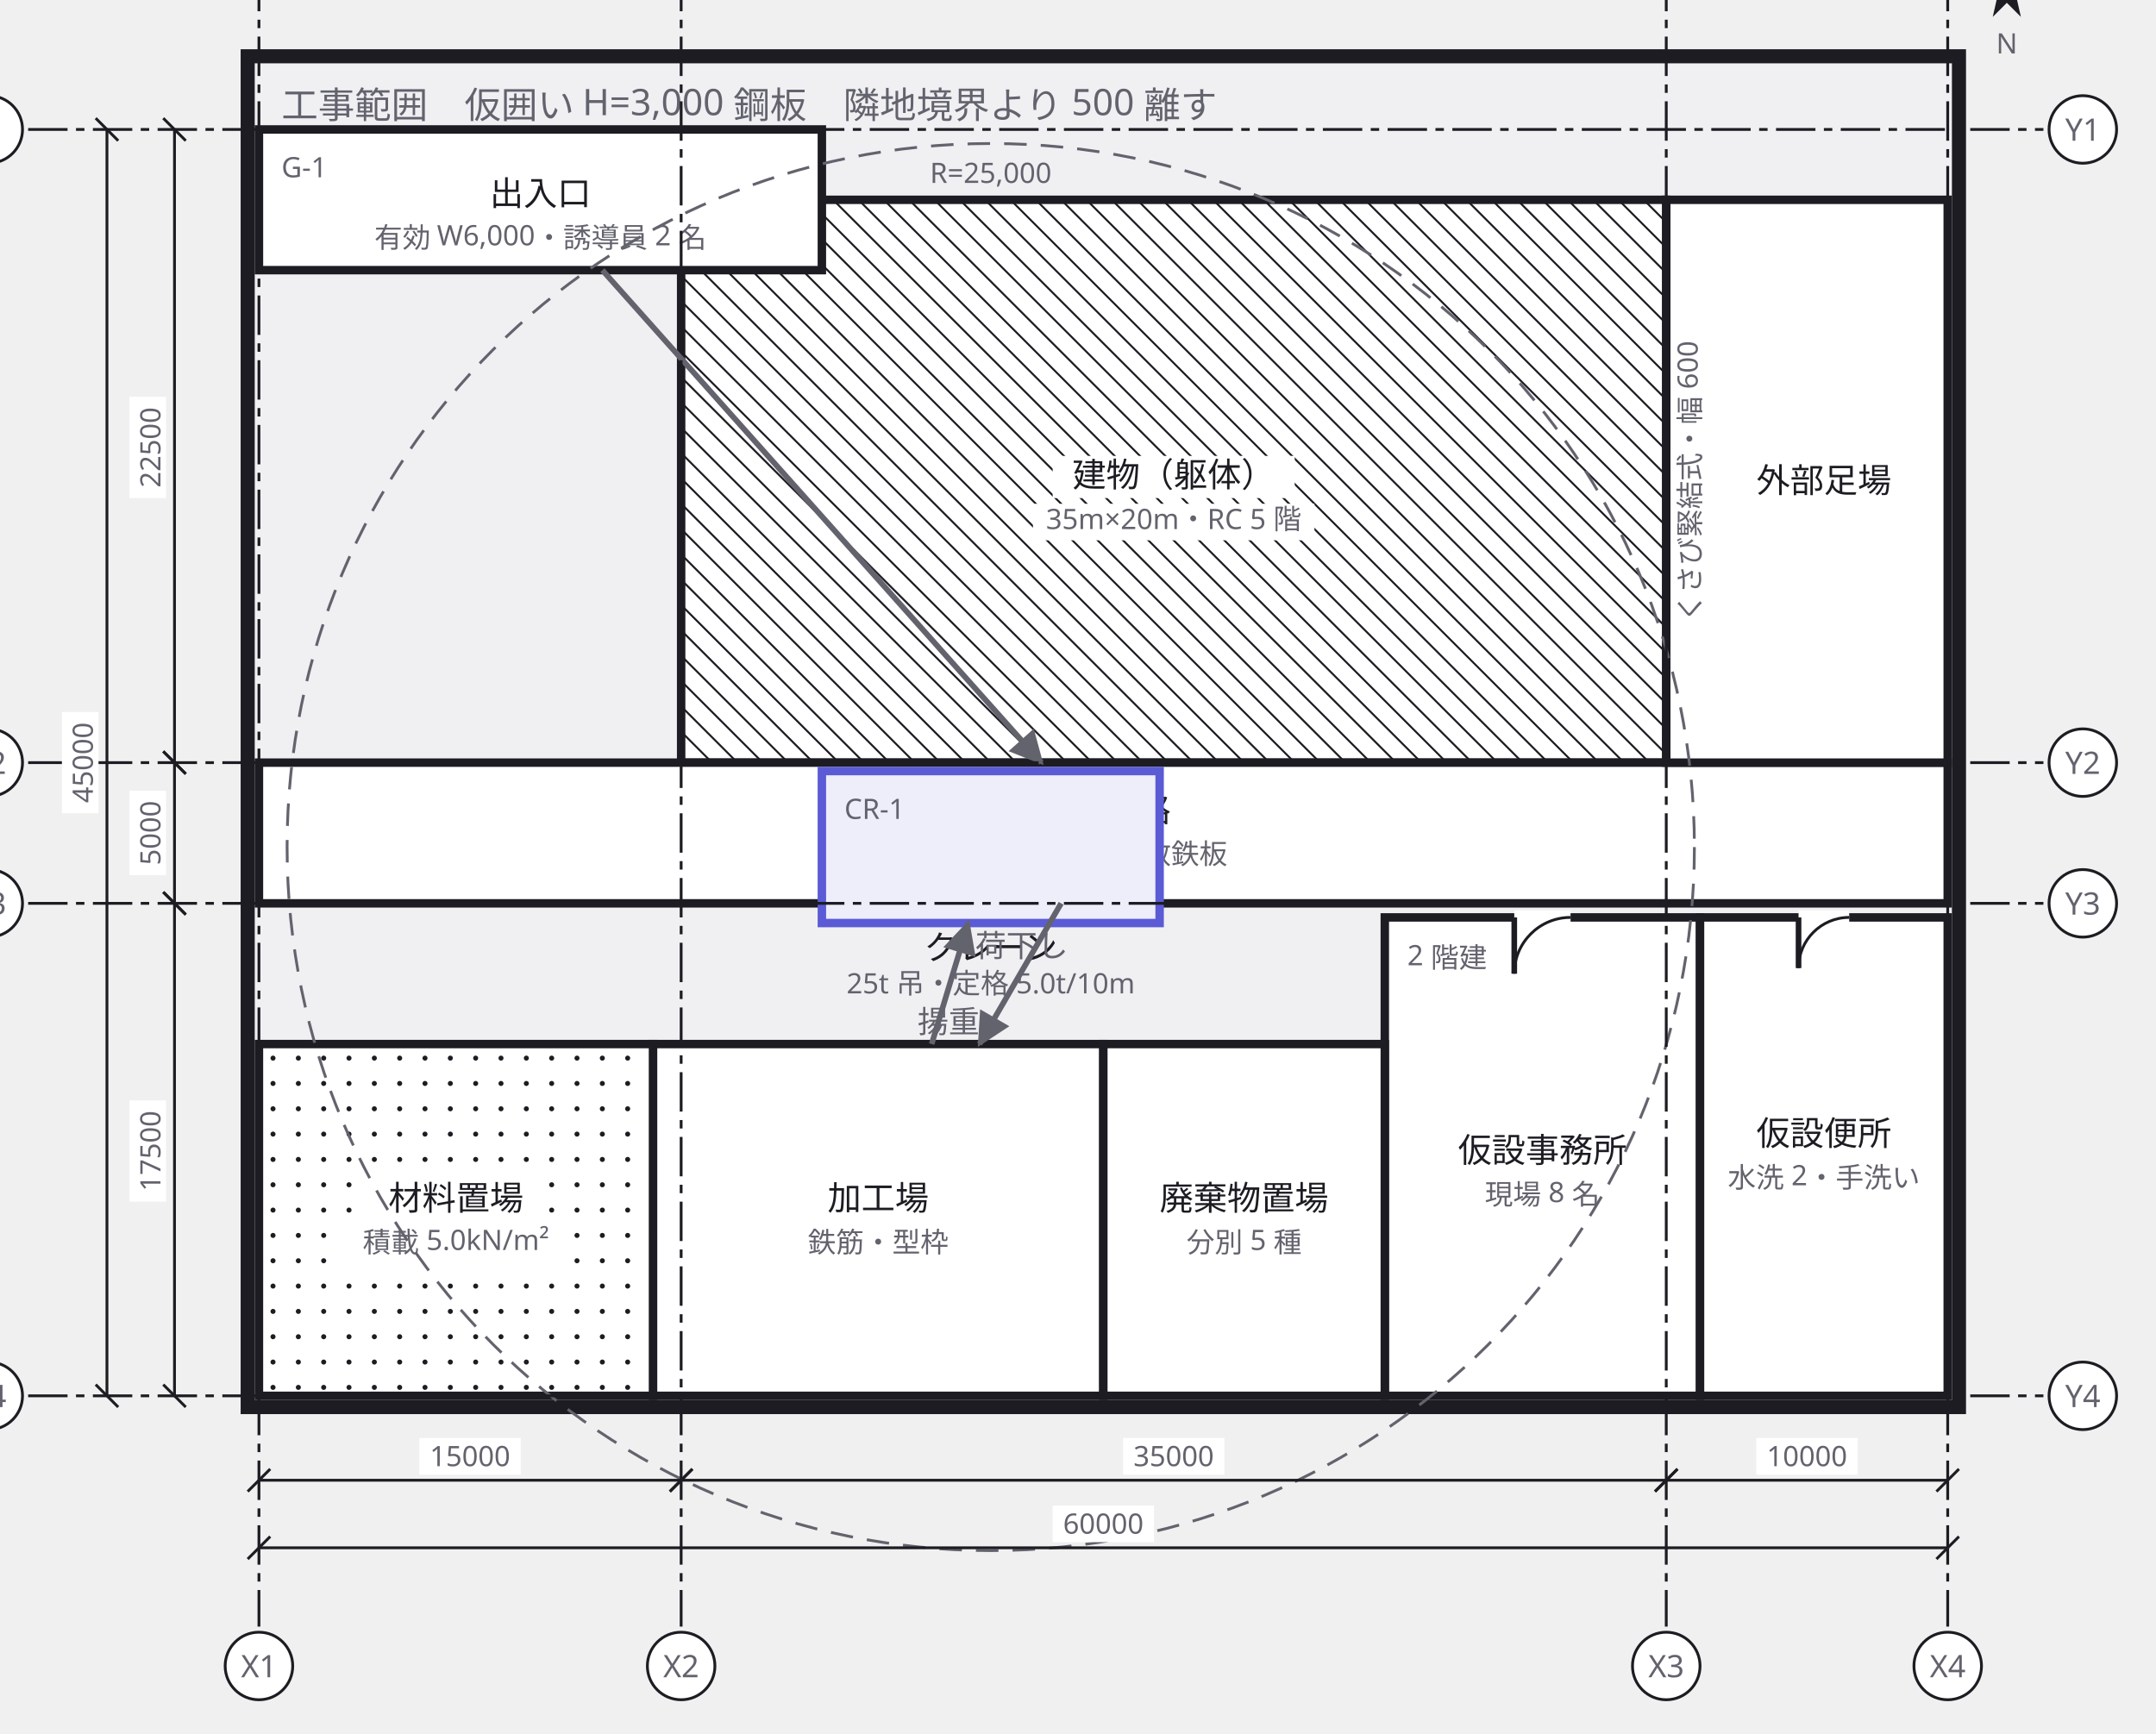
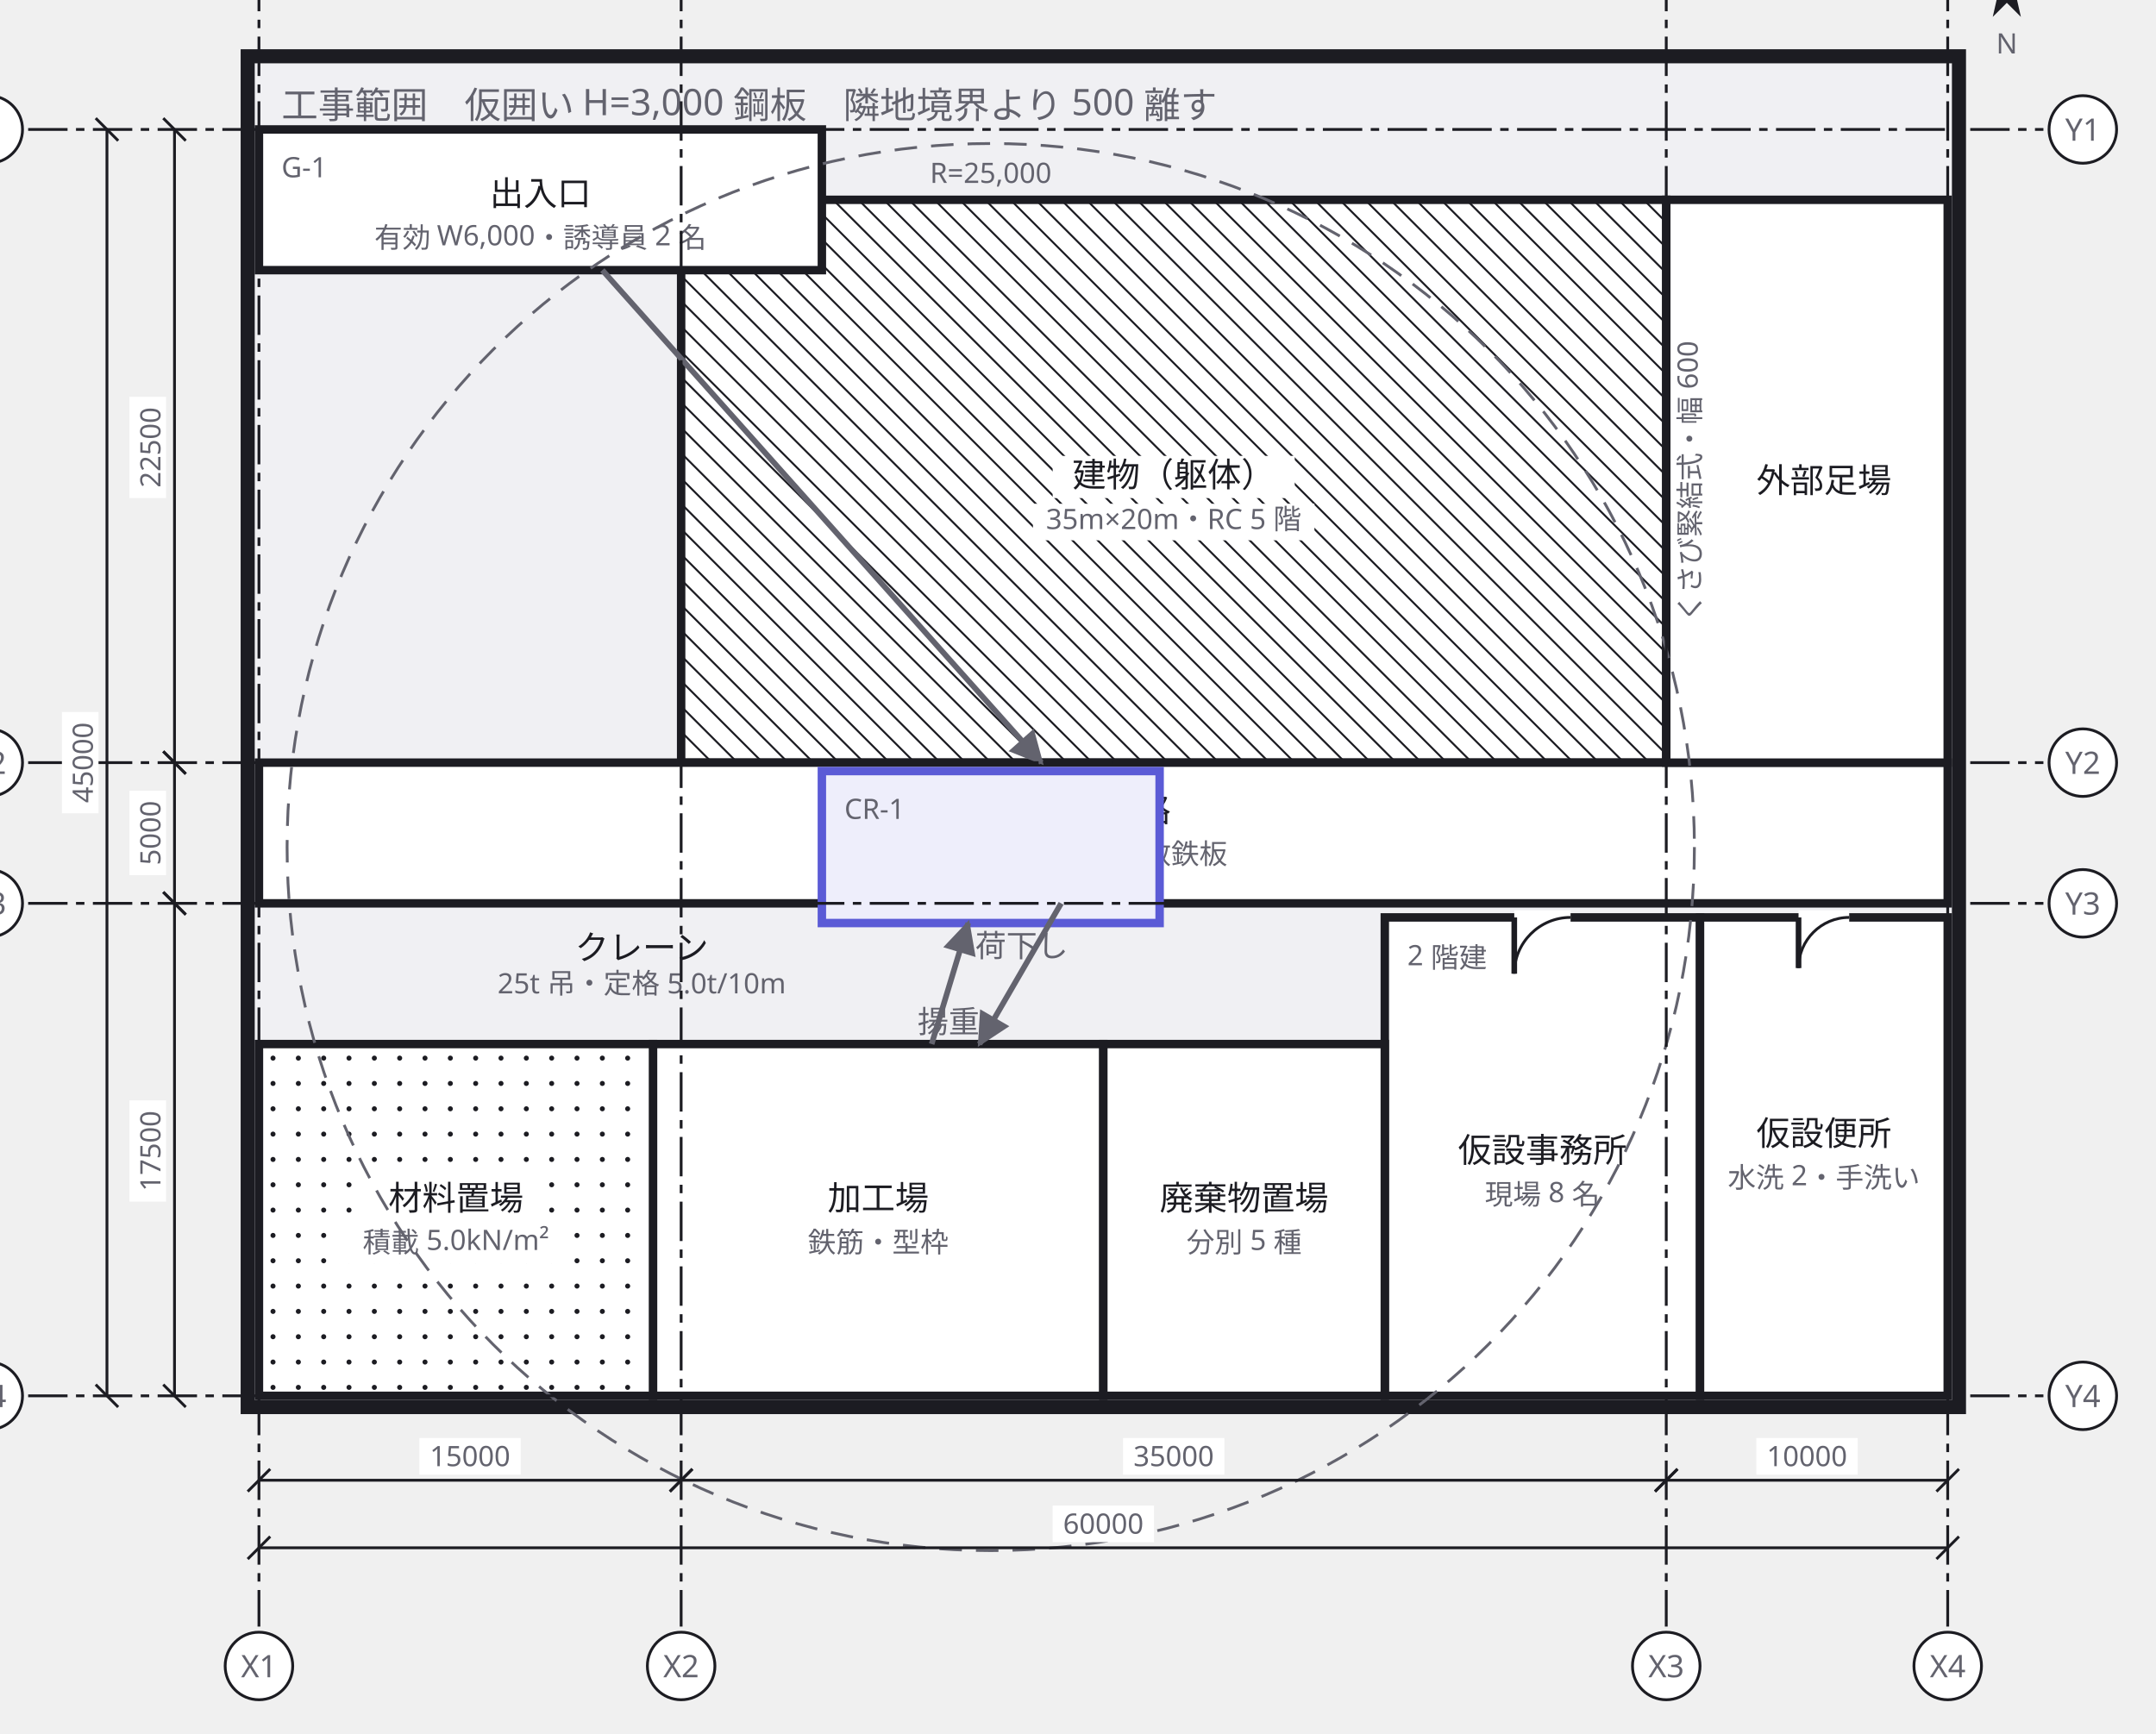
<svg xmlns="http://www.w3.org/2000/svg" width="766" height="616" viewBox="0 0 766 616">
  <defs>
    <marker id="arrow" viewBox="0 0 10 10" refX="9" refY="5" markerWidth="6" markerHeight="6" orient="auto">
      <path d="M 0 0 L 10 5 L 0 10 z" fill="#63636e" />
    </marker>
  </defs>
  <g data-group="site">
    <rect x="88" y="20" width="608" height="480" fill="#f0f0f3" stroke="#1c1c22" stroke-width="5" />
    <text x="100" y="42" font-family="sans-serif" font-size="13" fill="#63636e">工事範囲　仮囲い H=3,000 鋼板　隣地境界より 500 離す</text>
  </g>
  <g data-node="tatemono" data-pinned="false" data-shape="rect">
    <rect x="242" y="71" width="350" height="200" fill="#ffffff" stroke="#1c1c22" stroke-width="3" />
    <line x1="592" y1="79" x2="584" y2="71" stroke="#1c1c22" stroke-width="0.7" />
    <line x1="592" y1="88" x2="575" y2="71" stroke="#1c1c22" stroke-width="0.7" />
    <line x1="592" y1="97" x2="566" y2="71" stroke="#1c1c22" stroke-width="0.7" />
    <line x1="592" y1="106" x2="557" y2="71" stroke="#1c1c22" stroke-width="0.7" />
    <line x1="592" y1="115" x2="548" y2="71" stroke="#1c1c22" stroke-width="0.7" />
    <line x1="592" y1="124" x2="539" y2="71" stroke="#1c1c22" stroke-width="0.7" />
    <line x1="592" y1="133" x2="530" y2="71" stroke="#1c1c22" stroke-width="0.7" />
    <line x1="592" y1="142" x2="521" y2="71" stroke="#1c1c22" stroke-width="0.7" />
    <line x1="592" y1="151" x2="512" y2="71" stroke="#1c1c22" stroke-width="0.7" />
    <line x1="592" y1="160" x2="503" y2="71" stroke="#1c1c22" stroke-width="0.7" />
    <line x1="592" y1="169" x2="494" y2="71" stroke="#1c1c22" stroke-width="0.7" />
    <line x1="592" y1="178" x2="485" y2="71" stroke="#1c1c22" stroke-width="0.7" />
    <line x1="592" y1="187" x2="476" y2="71" stroke="#1c1c22" stroke-width="0.7" />
    <line x1="592" y1="196" x2="467" y2="71" stroke="#1c1c22" stroke-width="0.7" />
    <line x1="592" y1="205" x2="458" y2="71" stroke="#1c1c22" stroke-width="0.7" />
    <line x1="592" y1="214" x2="449" y2="71" stroke="#1c1c22" stroke-width="0.7" />
    <line x1="592" y1="223" x2="440" y2="71" stroke="#1c1c22" stroke-width="0.7" />
    <line x1="592" y1="232" x2="431" y2="71" stroke="#1c1c22" stroke-width="0.7" />
    <line x1="592" y1="241" x2="422" y2="71" stroke="#1c1c22" stroke-width="0.7" />
    <line x1="592" y1="250" x2="413" y2="71" stroke="#1c1c22" stroke-width="0.7" />
    <line x1="592" y1="259" x2="404" y2="71" stroke="#1c1c22" stroke-width="0.7" />
    <line x1="592" y1="268" x2="395" y2="71" stroke="#1c1c22" stroke-width="0.7" />
    <line x1="386" y1="71" x2="586" y2="271" stroke="#1c1c22" stroke-width="0.7" />
    <line x1="377" y1="71" x2="577" y2="271" stroke="#1c1c22" stroke-width="0.7" />
    <line x1="368" y1="71" x2="568" y2="271" stroke="#1c1c22" stroke-width="0.7" />
    <line x1="359" y1="71" x2="559" y2="271" stroke="#1c1c22" stroke-width="0.7" />
    <line x1="350" y1="71" x2="550" y2="271" stroke="#1c1c22" stroke-width="0.7" />
    <line x1="341" y1="71" x2="541" y2="271" stroke="#1c1c22" stroke-width="0.7" />
    <line x1="332" y1="71" x2="532" y2="271" stroke="#1c1c22" stroke-width="0.7" />
    <line x1="323" y1="71" x2="523" y2="271" stroke="#1c1c22" stroke-width="0.7" />
    <line x1="314" y1="71" x2="514" y2="271" stroke="#1c1c22" stroke-width="0.7" />
    <line x1="305" y1="71" x2="505" y2="271" stroke="#1c1c22" stroke-width="0.7" />
    <line x1="296" y1="71" x2="496" y2="271" stroke="#1c1c22" stroke-width="0.7" />
    <line x1="287" y1="71" x2="487" y2="271" stroke="#1c1c22" stroke-width="0.7" />
    <line x1="278" y1="71" x2="478" y2="271" stroke="#1c1c22" stroke-width="0.7" />
    <line x1="269" y1="71" x2="469" y2="271" stroke="#1c1c22" stroke-width="0.7" />
    <line x1="260" y1="71" x2="460" y2="271" stroke="#1c1c22" stroke-width="0.7" />
    <line x1="251" y1="71" x2="451" y2="271" stroke="#1c1c22" stroke-width="0.7" />
    <line x1="242" y1="71" x2="442" y2="271" stroke="#1c1c22" stroke-width="0.7" />
    <line x1="242" y1="80" x2="433" y2="271" stroke="#1c1c22" stroke-width="0.7" />
    <line x1="242" y1="89" x2="424" y2="271" stroke="#1c1c22" stroke-width="0.7" />
    <line x1="242" y1="98" x2="415" y2="271" stroke="#1c1c22" stroke-width="0.7" />
    <line x1="242" y1="107" x2="406" y2="271" stroke="#1c1c22" stroke-width="0.7" />
    <line x1="242" y1="116" x2="397" y2="271" stroke="#1c1c22" stroke-width="0.7" />
    <line x1="242" y1="125" x2="388" y2="271" stroke="#1c1c22" stroke-width="0.7" />
    <line x1="242" y1="134" x2="379" y2="271" stroke="#1c1c22" stroke-width="0.7" />
    <line x1="242" y1="143" x2="370" y2="271" stroke="#1c1c22" stroke-width="0.7" />
    <line x1="242" y1="152" x2="361" y2="271" stroke="#1c1c22" stroke-width="0.7" />
    <line x1="242" y1="161" x2="352" y2="271" stroke="#1c1c22" stroke-width="0.7" />
    <line x1="242" y1="170" x2="343" y2="271" stroke="#1c1c22" stroke-width="0.7" />
    <line x1="242" y1="179" x2="334" y2="271" stroke="#1c1c22" stroke-width="0.7" />
    <line x1="242" y1="188" x2="325" y2="271" stroke="#1c1c22" stroke-width="0.7" />
    <line x1="242" y1="197" x2="316" y2="271" stroke="#1c1c22" stroke-width="0.7" />
    <line x1="242" y1="206" x2="307" y2="271" stroke="#1c1c22" stroke-width="0.7" />
    <line x1="242" y1="215" x2="298" y2="271" stroke="#1c1c22" stroke-width="0.7" />
    <line x1="242" y1="224" x2="289" y2="271" stroke="#1c1c22" stroke-width="0.7" />
    <line x1="242" y1="233" x2="280" y2="271" stroke="#1c1c22" stroke-width="0.7" />
    <line x1="242" y1="242" x2="271" y2="271" stroke="#1c1c22" stroke-width="0.7" />
    <line x1="242" y1="251" x2="262" y2="271" stroke="#1c1c22" stroke-width="0.7" />
    <line x1="242" y1="260" x2="253" y2="271" stroke="#1c1c22" stroke-width="0.7" />
    <line x1="242" y1="269" x2="244" y2="271" stroke="#1c1c22" stroke-width="0.7" />
    <rect x="248" y="79" width="26" height="12" fill="#ffffff" />
    <text x="250" y="88" font-family="sans-serif" font-size="10" fill="#63636e">本体</text>
    <rect x="374" y="162" width="86" height="15" fill="#ffffff" />
    <text x="417" y="173" text-anchor="middle" font-family="sans-serif" font-size="12" fill="#1c1c22">建物（躯体）</text>
    <rect x="367" y="179" width="100" height="13" fill="#ffffff" />
    <text x="417" y="188" text-anchor="middle" font-family="sans-serif" font-size="10" fill="#63636e">35m×20m・RC 5 階</text>
  </g>
  <g data-node="tsuro" data-pinned="false" data-shape="rect">
    <rect x="92" y="271" width="600" height="50" fill="#ffffff" stroke="#1c1c22" stroke-width="3" />
    <text x="392" y="292" text-anchor="middle" font-family="sans-serif" font-size="12" fill="#1c1c22">車輌通路</text>
    <text x="392" y="307" text-anchor="middle" font-family="sans-serif" font-size="10" fill="#63636e">有効 5,000・敷鉄板</text>
  </g>
  <g data-node="ashiba" data-pinned="false" data-shape="rect">
    <rect x="592" y="71" width="100" height="200" fill="#ffffff" stroke="#1c1c22" stroke-width="3" />
    <text x="648" y="175" text-anchor="middle" font-family="sans-serif" font-size="12" fill="#1c1c22">外部足場</text>
    <text x="604" y="171" text-anchor="middle" font-family="sans-serif" font-size="10" fill="#63636e" transform="rotate(-90 604 171)">くさび緊結式・幅 600</text>
  </g>
  <g data-node="kako" data-pinned="false" data-shape="rect">
    <rect x="232" y="371" width="160" height="125" fill="#ffffff" stroke="#1c1c22" stroke-width="3" />
    <text x="312" y="430" text-anchor="middle" font-family="sans-serif" font-size="12" fill="#1c1c22">加工場</text>
    <text x="312" y="445" text-anchor="middle" font-family="sans-serif" font-size="10" fill="#63636e">鉄筋・型枠</text>
  </g>
  <g data-node="jimusho" data-pinned="false" data-shape="rect">
    <rect x="492" y="326" width="112" height="170" fill="#ffffff" stroke="#1c1c22" stroke-width="3" />
    <line x1="538" y1="326" x2="558" y2="326" stroke="#ffffff" stroke-width="5" />
    <line x1="538" y1="326" x2="538" y2="346" stroke="#1c1c22" stroke-width="2" />
    <path d="M 538 346 A 20 20 0 0 1 558 326" fill="none" stroke="#1c1c22" stroke-width="1" />
    <text x="500" y="343" font-family="sans-serif" font-size="10" fill="#63636e">2 階建</text>
    <text x="548" y="413" text-anchor="middle" font-family="sans-serif" font-size="12" fill="#1c1c22">仮設事務所</text>
    <text x="548" y="428" text-anchor="middle" font-family="sans-serif" font-size="10" fill="#63636e">現場 8 名</text>
  </g>
  <g data-node="shizai" data-pinned="false" data-shape="rect">
    <rect x="92" y="371" width="140" height="125" fill="#ffffff" stroke="#1c1c22" stroke-width="3" />
    <circle cx="97" cy="376" r="0.9" fill="#1c1c22" />
    <circle cx="106" cy="376" r="0.9" fill="#1c1c22" />
    <circle cx="115" cy="376" r="0.9" fill="#1c1c22" />
    <circle cx="124" cy="376" r="0.9" fill="#1c1c22" />
    <circle cx="133" cy="376" r="0.9" fill="#1c1c22" />
    <circle cx="142" cy="376" r="0.9" fill="#1c1c22" />
    <circle cx="151" cy="376" r="0.9" fill="#1c1c22" />
    <circle cx="160" cy="376" r="0.9" fill="#1c1c22" />
    <circle cx="169" cy="376" r="0.9" fill="#1c1c22" />
    <circle cx="178" cy="376" r="0.9" fill="#1c1c22" />
    <circle cx="187" cy="376" r="0.9" fill="#1c1c22" />
    <circle cx="196" cy="376" r="0.9" fill="#1c1c22" />
    <circle cx="205" cy="376" r="0.9" fill="#1c1c22" />
    <circle cx="214" cy="376" r="0.9" fill="#1c1c22" />
    <circle cx="223" cy="376" r="0.9" fill="#1c1c22" />
    <circle cx="232" cy="376" r="0.9" fill="#1c1c22" />
    <circle cx="97" cy="385" r="0.9" fill="#1c1c22" />
    <circle cx="106" cy="385" r="0.9" fill="#1c1c22" />
    <circle cx="115" cy="385" r="0.9" fill="#1c1c22" />
    <circle cx="124" cy="385" r="0.9" fill="#1c1c22" />
    <circle cx="133" cy="385" r="0.9" fill="#1c1c22" />
    <circle cx="142" cy="385" r="0.9" fill="#1c1c22" />
    <circle cx="151" cy="385" r="0.9" fill="#1c1c22" />
    <circle cx="160" cy="385" r="0.9" fill="#1c1c22" />
    <circle cx="169" cy="385" r="0.9" fill="#1c1c22" />
    <circle cx="178" cy="385" r="0.9" fill="#1c1c22" />
    <circle cx="187" cy="385" r="0.9" fill="#1c1c22" />
    <circle cx="196" cy="385" r="0.9" fill="#1c1c22" />
    <circle cx="205" cy="385" r="0.9" fill="#1c1c22" />
    <circle cx="214" cy="385" r="0.9" fill="#1c1c22" />
    <circle cx="223" cy="385" r="0.9" fill="#1c1c22" />
    <circle cx="232" cy="385" r="0.9" fill="#1c1c22" />
    <circle cx="97" cy="394" r="0.9" fill="#1c1c22" />
    <circle cx="106" cy="394" r="0.9" fill="#1c1c22" />
    <circle cx="115" cy="394" r="0.9" fill="#1c1c22" />
    <circle cx="124" cy="394" r="0.9" fill="#1c1c22" />
    <circle cx="133" cy="394" r="0.9" fill="#1c1c22" />
    <circle cx="142" cy="394" r="0.9" fill="#1c1c22" />
    <circle cx="151" cy="394" r="0.9" fill="#1c1c22" />
    <circle cx="160" cy="394" r="0.9" fill="#1c1c22" />
    <circle cx="169" cy="394" r="0.9" fill="#1c1c22" />
    <circle cx="178" cy="394" r="0.9" fill="#1c1c22" />
    <circle cx="187" cy="394" r="0.9" fill="#1c1c22" />
    <circle cx="196" cy="394" r="0.9" fill="#1c1c22" />
    <circle cx="205" cy="394" r="0.9" fill="#1c1c22" />
    <circle cx="214" cy="394" r="0.9" fill="#1c1c22" />
    <circle cx="223" cy="394" r="0.9" fill="#1c1c22" />
    <circle cx="232" cy="394" r="0.9" fill="#1c1c22" />
    <circle cx="97" cy="403" r="0.9" fill="#1c1c22" />
    <circle cx="106" cy="403" r="0.9" fill="#1c1c22" />
    <circle cx="115" cy="403" r="0.9" fill="#1c1c22" />
    <circle cx="124" cy="403" r="0.9" fill="#1c1c22" />
    <circle cx="133" cy="403" r="0.9" fill="#1c1c22" />
    <circle cx="142" cy="403" r="0.9" fill="#1c1c22" />
    <circle cx="151" cy="403" r="0.9" fill="#1c1c22" />
    <circle cx="160" cy="403" r="0.9" fill="#1c1c22" />
    <circle cx="169" cy="403" r="0.9" fill="#1c1c22" />
    <circle cx="178" cy="403" r="0.9" fill="#1c1c22" />
    <circle cx="187" cy="403" r="0.9" fill="#1c1c22" />
    <circle cx="196" cy="403" r="0.9" fill="#1c1c22" />
    <circle cx="205" cy="403" r="0.9" fill="#1c1c22" />
    <circle cx="214" cy="403" r="0.9" fill="#1c1c22" />
    <circle cx="223" cy="403" r="0.9" fill="#1c1c22" />
    <circle cx="232" cy="403" r="0.9" fill="#1c1c22" />
    <circle cx="97" cy="412" r="0.9" fill="#1c1c22" />
    <circle cx="106" cy="412" r="0.9" fill="#1c1c22" />
    <circle cx="115" cy="412" r="0.9" fill="#1c1c22" />
    <circle cx="124" cy="412" r="0.9" fill="#1c1c22" />
    <circle cx="133" cy="412" r="0.9" fill="#1c1c22" />
    <circle cx="142" cy="412" r="0.9" fill="#1c1c22" />
    <circle cx="151" cy="412" r="0.9" fill="#1c1c22" />
    <circle cx="160" cy="412" r="0.9" fill="#1c1c22" />
    <circle cx="169" cy="412" r="0.9" fill="#1c1c22" />
    <circle cx="178" cy="412" r="0.9" fill="#1c1c22" />
    <circle cx="187" cy="412" r="0.9" fill="#1c1c22" />
    <circle cx="196" cy="412" r="0.9" fill="#1c1c22" />
    <circle cx="205" cy="412" r="0.9" fill="#1c1c22" />
    <circle cx="214" cy="412" r="0.9" fill="#1c1c22" />
    <circle cx="223" cy="412" r="0.9" fill="#1c1c22" />
    <circle cx="232" cy="412" r="0.9" fill="#1c1c22" />
    <circle cx="97" cy="421" r="0.9" fill="#1c1c22" />
    <circle cx="106" cy="421" r="0.9" fill="#1c1c22" />
    <circle cx="115" cy="421" r="0.9" fill="#1c1c22" />
    <circle cx="124" cy="421" r="0.9" fill="#1c1c22" />
    <circle cx="133" cy="421" r="0.9" fill="#1c1c22" />
    <circle cx="142" cy="421" r="0.9" fill="#1c1c22" />
    <circle cx="151" cy="421" r="0.9" fill="#1c1c22" />
    <circle cx="160" cy="421" r="0.9" fill="#1c1c22" />
    <circle cx="169" cy="421" r="0.9" fill="#1c1c22" />
    <circle cx="178" cy="421" r="0.9" fill="#1c1c22" />
    <circle cx="187" cy="421" r="0.9" fill="#1c1c22" />
    <circle cx="196" cy="421" r="0.9" fill="#1c1c22" />
    <circle cx="205" cy="421" r="0.9" fill="#1c1c22" />
    <circle cx="214" cy="421" r="0.9" fill="#1c1c22" />
    <circle cx="223" cy="421" r="0.9" fill="#1c1c22" />
    <circle cx="232" cy="421" r="0.9" fill="#1c1c22" />
    <circle cx="97" cy="430" r="0.9" fill="#1c1c22" />
    <circle cx="106" cy="430" r="0.9" fill="#1c1c22" />
    <circle cx="115" cy="430" r="0.9" fill="#1c1c22" />
    <circle cx="124" cy="430" r="0.9" fill="#1c1c22" />
    <circle cx="133" cy="430" r="0.9" fill="#1c1c22" />
    <circle cx="142" cy="430" r="0.9" fill="#1c1c22" />
    <circle cx="151" cy="430" r="0.9" fill="#1c1c22" />
    <circle cx="160" cy="430" r="0.9" fill="#1c1c22" />
    <circle cx="169" cy="430" r="0.9" fill="#1c1c22" />
    <circle cx="178" cy="430" r="0.9" fill="#1c1c22" />
    <circle cx="187" cy="430" r="0.9" fill="#1c1c22" />
    <circle cx="196" cy="430" r="0.9" fill="#1c1c22" />
    <circle cx="205" cy="430" r="0.9" fill="#1c1c22" />
    <circle cx="214" cy="430" r="0.9" fill="#1c1c22" />
    <circle cx="223" cy="430" r="0.9" fill="#1c1c22" />
    <circle cx="232" cy="430" r="0.9" fill="#1c1c22" />
    <circle cx="97" cy="439" r="0.9" fill="#1c1c22" />
    <circle cx="106" cy="439" r="0.9" fill="#1c1c22" />
    <circle cx="115" cy="439" r="0.9" fill="#1c1c22" />
    <circle cx="124" cy="439" r="0.9" fill="#1c1c22" />
    <circle cx="133" cy="439" r="0.9" fill="#1c1c22" />
    <circle cx="142" cy="439" r="0.9" fill="#1c1c22" />
    <circle cx="151" cy="439" r="0.9" fill="#1c1c22" />
    <circle cx="160" cy="439" r="0.9" fill="#1c1c22" />
    <circle cx="169" cy="439" r="0.9" fill="#1c1c22" />
    <circle cx="178" cy="439" r="0.9" fill="#1c1c22" />
    <circle cx="187" cy="439" r="0.9" fill="#1c1c22" />
    <circle cx="196" cy="439" r="0.9" fill="#1c1c22" />
    <circle cx="205" cy="439" r="0.9" fill="#1c1c22" />
    <circle cx="214" cy="439" r="0.9" fill="#1c1c22" />
    <circle cx="223" cy="439" r="0.9" fill="#1c1c22" />
    <circle cx="232" cy="439" r="0.9" fill="#1c1c22" />
    <circle cx="97" cy="448" r="0.9" fill="#1c1c22" />
    <circle cx="106" cy="448" r="0.9" fill="#1c1c22" />
    <circle cx="115" cy="448" r="0.9" fill="#1c1c22" />
    <circle cx="124" cy="448" r="0.9" fill="#1c1c22" />
    <circle cx="133" cy="448" r="0.9" fill="#1c1c22" />
    <circle cx="142" cy="448" r="0.9" fill="#1c1c22" />
    <circle cx="151" cy="448" r="0.9" fill="#1c1c22" />
    <circle cx="160" cy="448" r="0.9" fill="#1c1c22" />
    <circle cx="169" cy="448" r="0.9" fill="#1c1c22" />
    <circle cx="178" cy="448" r="0.9" fill="#1c1c22" />
    <circle cx="187" cy="448" r="0.9" fill="#1c1c22" />
    <circle cx="196" cy="448" r="0.9" fill="#1c1c22" />
    <circle cx="205" cy="448" r="0.9" fill="#1c1c22" />
    <circle cx="214" cy="448" r="0.9" fill="#1c1c22" />
    <circle cx="223" cy="448" r="0.9" fill="#1c1c22" />
    <circle cx="232" cy="448" r="0.9" fill="#1c1c22" />
    <circle cx="97" cy="457" r="0.9" fill="#1c1c22" />
    <circle cx="106" cy="457" r="0.9" fill="#1c1c22" />
    <circle cx="115" cy="457" r="0.9" fill="#1c1c22" />
    <circle cx="124" cy="457" r="0.9" fill="#1c1c22" />
    <circle cx="133" cy="457" r="0.9" fill="#1c1c22" />
    <circle cx="142" cy="457" r="0.9" fill="#1c1c22" />
    <circle cx="151" cy="457" r="0.9" fill="#1c1c22" />
    <circle cx="160" cy="457" r="0.9" fill="#1c1c22" />
    <circle cx="169" cy="457" r="0.9" fill="#1c1c22" />
    <circle cx="178" cy="457" r="0.9" fill="#1c1c22" />
    <circle cx="187" cy="457" r="0.9" fill="#1c1c22" />
    <circle cx="196" cy="457" r="0.9" fill="#1c1c22" />
    <circle cx="205" cy="457" r="0.9" fill="#1c1c22" />
    <circle cx="214" cy="457" r="0.9" fill="#1c1c22" />
    <circle cx="223" cy="457" r="0.9" fill="#1c1c22" />
    <circle cx="232" cy="457" r="0.9" fill="#1c1c22" />
    <circle cx="97" cy="466" r="0.9" fill="#1c1c22" />
    <circle cx="106" cy="466" r="0.9" fill="#1c1c22" />
    <circle cx="115" cy="466" r="0.9" fill="#1c1c22" />
    <circle cx="124" cy="466" r="0.9" fill="#1c1c22" />
    <circle cx="133" cy="466" r="0.9" fill="#1c1c22" />
    <circle cx="142" cy="466" r="0.9" fill="#1c1c22" />
    <circle cx="151" cy="466" r="0.9" fill="#1c1c22" />
    <circle cx="160" cy="466" r="0.9" fill="#1c1c22" />
    <circle cx="169" cy="466" r="0.9" fill="#1c1c22" />
    <circle cx="178" cy="466" r="0.9" fill="#1c1c22" />
    <circle cx="187" cy="466" r="0.9" fill="#1c1c22" />
    <circle cx="196" cy="466" r="0.9" fill="#1c1c22" />
    <circle cx="205" cy="466" r="0.9" fill="#1c1c22" />
    <circle cx="214" cy="466" r="0.9" fill="#1c1c22" />
    <circle cx="223" cy="466" r="0.9" fill="#1c1c22" />
    <circle cx="232" cy="466" r="0.9" fill="#1c1c22" />
    <circle cx="97" cy="475" r="0.9" fill="#1c1c22" />
    <circle cx="106" cy="475" r="0.9" fill="#1c1c22" />
    <circle cx="115" cy="475" r="0.9" fill="#1c1c22" />
    <circle cx="124" cy="475" r="0.9" fill="#1c1c22" />
    <circle cx="133" cy="475" r="0.9" fill="#1c1c22" />
    <circle cx="142" cy="475" r="0.9" fill="#1c1c22" />
    <circle cx="151" cy="475" r="0.9" fill="#1c1c22" />
    <circle cx="160" cy="475" r="0.9" fill="#1c1c22" />
    <circle cx="169" cy="475" r="0.9" fill="#1c1c22" />
    <circle cx="178" cy="475" r="0.9" fill="#1c1c22" />
    <circle cx="187" cy="475" r="0.9" fill="#1c1c22" />
    <circle cx="196" cy="475" r="0.9" fill="#1c1c22" />
    <circle cx="205" cy="475" r="0.9" fill="#1c1c22" />
    <circle cx="214" cy="475" r="0.9" fill="#1c1c22" />
    <circle cx="223" cy="475" r="0.9" fill="#1c1c22" />
    <circle cx="232" cy="475" r="0.9" fill="#1c1c22" />
    <circle cx="97" cy="484" r="0.9" fill="#1c1c22" />
    <circle cx="106" cy="484" r="0.9" fill="#1c1c22" />
    <circle cx="115" cy="484" r="0.9" fill="#1c1c22" />
    <circle cx="124" cy="484" r="0.9" fill="#1c1c22" />
    <circle cx="133" cy="484" r="0.9" fill="#1c1c22" />
    <circle cx="142" cy="484" r="0.9" fill="#1c1c22" />
    <circle cx="151" cy="484" r="0.9" fill="#1c1c22" />
    <circle cx="160" cy="484" r="0.9" fill="#1c1c22" />
    <circle cx="169" cy="484" r="0.9" fill="#1c1c22" />
    <circle cx="178" cy="484" r="0.9" fill="#1c1c22" />
    <circle cx="187" cy="484" r="0.9" fill="#1c1c22" />
    <circle cx="196" cy="484" r="0.9" fill="#1c1c22" />
    <circle cx="205" cy="484" r="0.9" fill="#1c1c22" />
    <circle cx="214" cy="484" r="0.9" fill="#1c1c22" />
    <circle cx="223" cy="484" r="0.9" fill="#1c1c22" />
    <circle cx="232" cy="484" r="0.9" fill="#1c1c22" />
    <circle cx="97" cy="493" r="0.9" fill="#1c1c22" />
    <circle cx="106" cy="493" r="0.9" fill="#1c1c22" />
    <circle cx="115" cy="493" r="0.9" fill="#1c1c22" />
    <circle cx="124" cy="493" r="0.9" fill="#1c1c22" />
    <circle cx="133" cy="493" r="0.9" fill="#1c1c22" />
    <circle cx="142" cy="493" r="0.9" fill="#1c1c22" />
    <circle cx="151" cy="493" r="0.9" fill="#1c1c22" />
    <circle cx="160" cy="493" r="0.9" fill="#1c1c22" />
    <circle cx="169" cy="493" r="0.9" fill="#1c1c22" />
    <circle cx="178" cy="493" r="0.9" fill="#1c1c22" />
    <circle cx="187" cy="493" r="0.9" fill="#1c1c22" />
    <circle cx="196" cy="493" r="0.9" fill="#1c1c22" />
    <circle cx="205" cy="493" r="0.9" fill="#1c1c22" />
    <circle cx="214" cy="493" r="0.9" fill="#1c1c22" />
    <circle cx="223" cy="493" r="0.9" fill="#1c1c22" />
    <circle cx="232" cy="493" r="0.9" fill="#1c1c22" />
    <rect x="132" y="419" width="60" height="15" fill="#ffffff" />
    <text x="162" y="430" text-anchor="middle" font-family="sans-serif" font-size="12" fill="#1c1c22">材料置場</text>
    <rect x="120" y="436" width="84" height="13" fill="#ffffff" />
    <text x="162" y="445" text-anchor="middle" font-family="sans-serif" font-size="10" fill="#63636e">積載 5.0kN/m²</text>
  </g>
  <g data-node="benjo" data-pinned="false" data-shape="rect">
    <rect x="604" y="326" width="88" height="170" fill="#ffffff" stroke="#1c1c22" stroke-width="3" />
    <line x1="639" y1="326" x2="657" y2="326" stroke="#ffffff" stroke-width="5" />
    <line x1="639" y1="326" x2="639" y2="344" stroke="#1c1c22" stroke-width="2" />
    <path d="M 639 344 A 18 18 0 0 1 657 326" fill="none" stroke="#1c1c22" stroke-width="1" />
    <text x="648" y="407" text-anchor="middle" font-family="sans-serif" font-size="12" fill="#1c1c22">仮設便所</text>
    <text x="648" y="422" text-anchor="middle" font-family="sans-serif" font-size="10" fill="#63636e">水洗 2・手洗い</text>
  </g>
  <g data-node="haiki" data-pinned="false" data-shape="rect">
    <rect x="392" y="371" width="100" height="125" fill="#ffffff" stroke="#1c1c22" stroke-width="3" />
    <text x="442" y="430" text-anchor="middle" font-family="sans-serif" font-size="12" fill="#1c1c22">廃棄物置場</text>
    <text x="442" y="445" text-anchor="middle" font-family="sans-serif" font-size="10" fill="#63636e">分別 5 種</text>
  </g>
  <g data-node="gate" data-pinned="false" data-shape="rect">
    <rect x="92" y="46" width="200" height="50" fill="#ffffff" stroke="#1c1c22" stroke-width="3" />
    <text x="100" y="63" font-family="sans-serif" font-size="10" fill="#63636e">G-1</text>
    <text x="192" y="73" text-anchor="middle" font-family="sans-serif" font-size="12" fill="#1c1c22">出入口</text>
    <text x="192" y="88" text-anchor="middle" font-family="sans-serif" font-size="10" fill="#63636e">有効 W6,000・誘導員 2 名</text>
  </g>
  <g data-node="crane" data-pinned="false" data-appearance="primary" data-shape="rect">
    <rect x="292" y="274" width="120" height="54" fill="#eeeefb" stroke="#5b5bd6" stroke-width="3" />
    <text x="300" y="291" font-family="sans-serif" font-size="10" fill="#63636e">CR-1</text>
-     <text x="352" y="341" text-anchor="middle" font-family="sans-serif" font-size="12" fill="#1c1c22">クレーン</text>
-     <text x="352" y="353" text-anchor="middle" font-family="sans-serif" font-size="10" fill="#63636e">25t 吊・定格 5.0t/10m</text>
+     <text x="228" y="341" text-anchor="middle" font-family="sans-serif" font-size="12" fill="#1c1c22">クレーン</text>
+     <text x="228" y="353" text-anchor="middle" font-family="sans-serif" font-size="10" fill="#63636e">25t 吊・定格 5.0t/10m</text>
  </g>
  <g data-edge="gate&gt;tsuro" data-pinned="false">
    <path d="M 214 96 L 370 271" fill="none" stroke="#63636e" stroke-width="2" marker-end="url(#arrow)" />
  </g>
  <g data-edge="tsuro&gt;kako" data-pinned="false">
    <path d="M 377 321 L 348 371" fill="none" stroke="#63636e" stroke-width="2" marker-end="url(#arrow)" />
    <text x="363" y="340" text-anchor="middle" font-family="sans-serif" font-size="11" fill="#63636e">荷下し</text>
  </g>
  <g data-edge="kako&gt;crane" data-pinned="false">
    <path d="M 331 371 L 344 328" fill="none" stroke="#63636e" stroke-width="2" marker-end="url(#arrow)" />
    <text x="337" y="367" text-anchor="middle" font-family="sans-serif" font-size="11" fill="#63636e">揚重</text>
  </g>
  <g data-range="crane">
    <circle cx="352" cy="301" r="250" fill="none" stroke="#63636e" stroke-width="1" stroke-dasharray="8 5" />
    <text x="352" y="65" text-anchor="middle" font-family="sans-serif" font-size="10" fill="#63636e">R=25,000</text>
  </g>
  <g data-grid="true">
    <line x1="92" y1="-10" x2="92" y2="578" stroke="#1c1c22" stroke-width="1" stroke-dasharray="14 3 3 3" />
    <circle cx="92" cy="-24" r="12" fill="#ffffff" stroke="#1c1c22" />
    <text x="92" y="-20" text-anchor="middle" font-family="sans-serif" font-size="11" fill="#63636e">X1</text>
    <circle cx="92" cy="592" r="12" fill="#ffffff" stroke="#1c1c22" />
    <text x="92" y="596" text-anchor="middle" font-family="sans-serif" font-size="11" fill="#63636e">X1</text>
    <line x1="242" y1="-10" x2="242" y2="578" stroke="#1c1c22" stroke-width="1" stroke-dasharray="14 3 3 3" />
    <circle cx="242" cy="-24" r="12" fill="#ffffff" stroke="#1c1c22" />
    <text x="242" y="-20" text-anchor="middle" font-family="sans-serif" font-size="11" fill="#63636e">X2</text>
    <circle cx="242" cy="592" r="12" fill="#ffffff" stroke="#1c1c22" />
    <text x="242" y="596" text-anchor="middle" font-family="sans-serif" font-size="11" fill="#63636e">X2</text>
    <line x1="592" y1="-10" x2="592" y2="578" stroke="#1c1c22" stroke-width="1" stroke-dasharray="14 3 3 3" />
    <circle cx="592" cy="-24" r="12" fill="#ffffff" stroke="#1c1c22" />
    <text x="592" y="-20" text-anchor="middle" font-family="sans-serif" font-size="11" fill="#63636e">X3</text>
    <circle cx="592" cy="592" r="12" fill="#ffffff" stroke="#1c1c22" />
    <text x="592" y="596" text-anchor="middle" font-family="sans-serif" font-size="11" fill="#63636e">X3</text>
    <line x1="692" y1="-10" x2="692" y2="578" stroke="#1c1c22" stroke-width="1" stroke-dasharray="14 3 3 3" />
    <circle cx="692" cy="-24" r="12" fill="#ffffff" stroke="#1c1c22" />
    <text x="692" y="-20" text-anchor="middle" font-family="sans-serif" font-size="11" fill="#63636e">X4</text>
    <circle cx="692" cy="592" r="12" fill="#ffffff" stroke="#1c1c22" />
    <text x="692" y="596" text-anchor="middle" font-family="sans-serif" font-size="11" fill="#63636e">X4</text>
    <line x1="10" y1="46" x2="726" y2="46" stroke="#1c1c22" stroke-width="1" stroke-dasharray="14 3 3 3" />
    <circle cx="-4" cy="46" r="12" fill="#ffffff" stroke="#1c1c22" />
    <text x="-4" y="50" text-anchor="middle" font-family="sans-serif" font-size="11" fill="#63636e">Y1</text>
    <circle cx="740" cy="46" r="12" fill="#ffffff" stroke="#1c1c22" />
    <text x="740" y="50" text-anchor="middle" font-family="sans-serif" font-size="11" fill="#63636e">Y1</text>
    <line x1="10" y1="271" x2="726" y2="271" stroke="#1c1c22" stroke-width="1" stroke-dasharray="14 3 3 3" />
    <circle cx="-4" cy="271" r="12" fill="#ffffff" stroke="#1c1c22" />
    <text x="-4" y="275" text-anchor="middle" font-family="sans-serif" font-size="11" fill="#63636e">Y2</text>
    <circle cx="740" cy="271" r="12" fill="#ffffff" stroke="#1c1c22" />
    <text x="740" y="275" text-anchor="middle" font-family="sans-serif" font-size="11" fill="#63636e">Y2</text>
    <line x1="10" y1="321" x2="726" y2="321" stroke="#1c1c22" stroke-width="1" stroke-dasharray="14 3 3 3" />
    <circle cx="-4" cy="321" r="12" fill="#ffffff" stroke="#1c1c22" />
    <text x="-4" y="325" text-anchor="middle" font-family="sans-serif" font-size="11" fill="#63636e">Y3</text>
    <circle cx="740" cy="321" r="12" fill="#ffffff" stroke="#1c1c22" />
    <text x="740" y="325" text-anchor="middle" font-family="sans-serif" font-size="11" fill="#63636e">Y3</text>
    <line x1="10" y1="496" x2="726" y2="496" stroke="#1c1c22" stroke-width="1" stroke-dasharray="14 3 3 3" />
    <circle cx="-4" cy="496" r="12" fill="#ffffff" stroke="#1c1c22" />
    <text x="-4" y="500" text-anchor="middle" font-family="sans-serif" font-size="11" fill="#63636e">Y4</text>
    <circle cx="740" cy="496" r="12" fill="#ffffff" stroke="#1c1c22" />
    <text x="740" y="500" text-anchor="middle" font-family="sans-serif" font-size="11" fill="#63636e">Y4</text>
  </g>
  <g data-dimensions="true">
    <line x1="92" y1="526" x2="242" y2="526" stroke="#1c1c22" stroke-width="1" />
    <line x1="88" y1="530" x2="96" y2="522" stroke="#1c1c22" stroke-width="1" />
    <line x1="238" y1="530" x2="246" y2="522" stroke="#1c1c22" stroke-width="1" />
    <rect x="149" y="511" width="36" height="13" fill="#ffffff" />
    <text x="167" y="521" text-anchor="middle" font-family="sans-serif" font-size="10" fill="#63636e">15000</text>
    <line x1="242" y1="526" x2="592" y2="526" stroke="#1c1c22" stroke-width="1" />
    <line x1="238" y1="530" x2="246" y2="522" stroke="#1c1c22" stroke-width="1" />
    <line x1="588" y1="530" x2="596" y2="522" stroke="#1c1c22" stroke-width="1" />
    <rect x="399" y="511" width="36" height="13" fill="#ffffff" />
    <text x="417" y="521" text-anchor="middle" font-family="sans-serif" font-size="10" fill="#63636e">35000</text>
    <line x1="592" y1="526" x2="692" y2="526" stroke="#1c1c22" stroke-width="1" />
    <line x1="588" y1="530" x2="596" y2="522" stroke="#1c1c22" stroke-width="1" />
    <line x1="688" y1="530" x2="696" y2="522" stroke="#1c1c22" stroke-width="1" />
    <rect x="624" y="511" width="36" height="13" fill="#ffffff" />
    <text x="642" y="521" text-anchor="middle" font-family="sans-serif" font-size="10" fill="#63636e">10000</text>
    <line x1="92" y1="550" x2="692" y2="550" stroke="#1c1c22" stroke-width="1" />
    <line x1="88" y1="554" x2="96" y2="546" stroke="#1c1c22" stroke-width="1" />
    <line x1="688" y1="554" x2="696" y2="546" stroke="#1c1c22" stroke-width="1" />
    <rect x="374" y="535" width="36" height="13" fill="#ffffff" />
    <text x="392" y="545" text-anchor="middle" font-family="sans-serif" font-size="10" fill="#63636e">60000</text>
    <line x1="62" y1="46" x2="62" y2="271" stroke="#1c1c22" stroke-width="1" />
    <line x1="58" y1="42" x2="66" y2="50" stroke="#1c1c22" stroke-width="1" />
    <line x1="58" y1="267" x2="66" y2="275" stroke="#1c1c22" stroke-width="1" />
    <rect x="46" y="141" width="13" height="36" fill="#ffffff" />
    <text x="57" y="159" text-anchor="middle" font-family="sans-serif" font-size="10" fill="#63636e" transform="rotate(-90 57 159)">22500</text>
    <line x1="62" y1="271" x2="62" y2="321" stroke="#1c1c22" stroke-width="1" />
    <line x1="58" y1="267" x2="66" y2="275" stroke="#1c1c22" stroke-width="1" />
    <line x1="58" y1="317" x2="66" y2="325" stroke="#1c1c22" stroke-width="1" />
    <rect x="46" y="281" width="13" height="30" fill="#ffffff" />
    <text x="57" y="296" text-anchor="middle" font-family="sans-serif" font-size="10" fill="#63636e" transform="rotate(-90 57 296)">5000</text>
    <line x1="62" y1="321" x2="62" y2="496" stroke="#1c1c22" stroke-width="1" />
    <line x1="58" y1="317" x2="66" y2="325" stroke="#1c1c22" stroke-width="1" />
    <line x1="58" y1="492" x2="66" y2="500" stroke="#1c1c22" stroke-width="1" />
    <rect x="46" y="391" width="13" height="36" fill="#ffffff" />
    <text x="57" y="409" text-anchor="middle" font-family="sans-serif" font-size="10" fill="#63636e" transform="rotate(-90 57 409)">17500</text>
    <line x1="38" y1="46" x2="38" y2="496" stroke="#1c1c22" stroke-width="1" />
    <line x1="34" y1="42" x2="42" y2="50" stroke="#1c1c22" stroke-width="1" />
    <line x1="34" y1="492" x2="42" y2="500" stroke="#1c1c22" stroke-width="1" />
    <rect x="22" y="253" width="13" height="36" fill="#ffffff" />
    <text x="33" y="271" text-anchor="middle" font-family="sans-serif" font-size="10" fill="#63636e" transform="rotate(-90 33 271)">45000</text>
    <g transform="rotate(0 713 -3)">
      <path d="M 713 -16 L 718 6 L 713 1 L 708 6 Z" fill="#1c1c22" />
    </g>
    <text x="713" y="19" text-anchor="middle" font-family="sans-serif" font-size="10" fill="#63636e">N</text>
  </g>
</svg>
